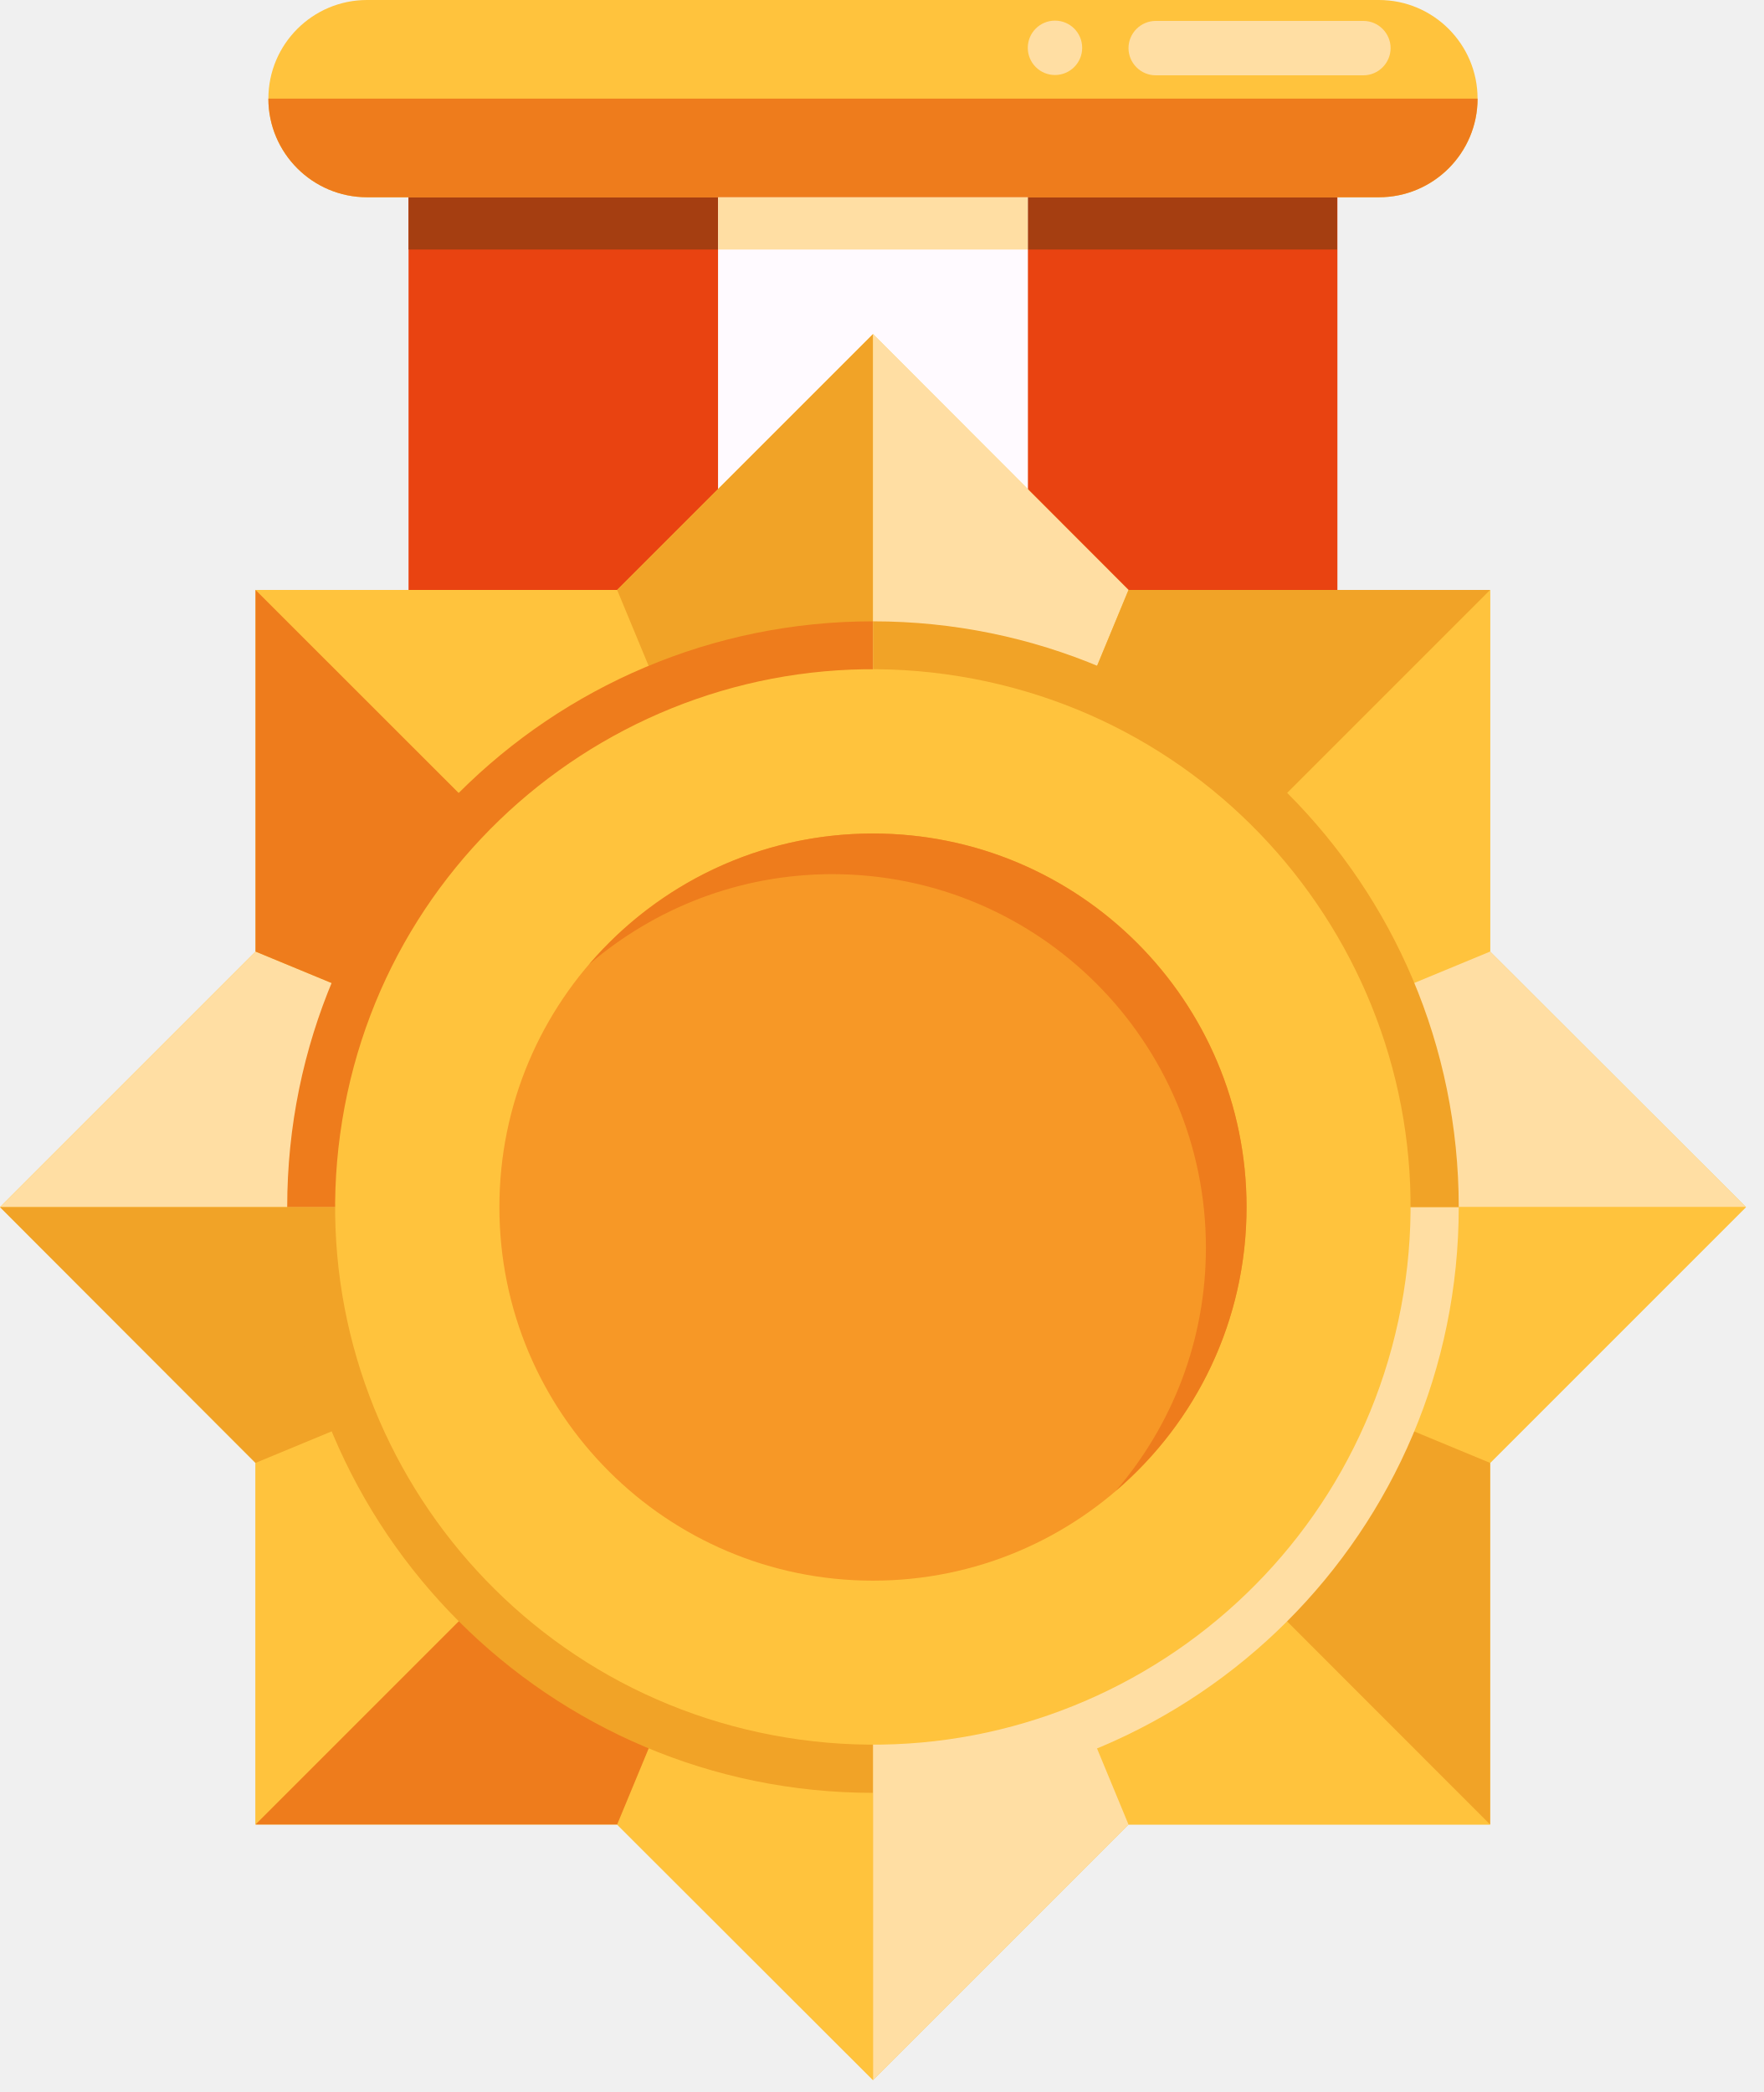
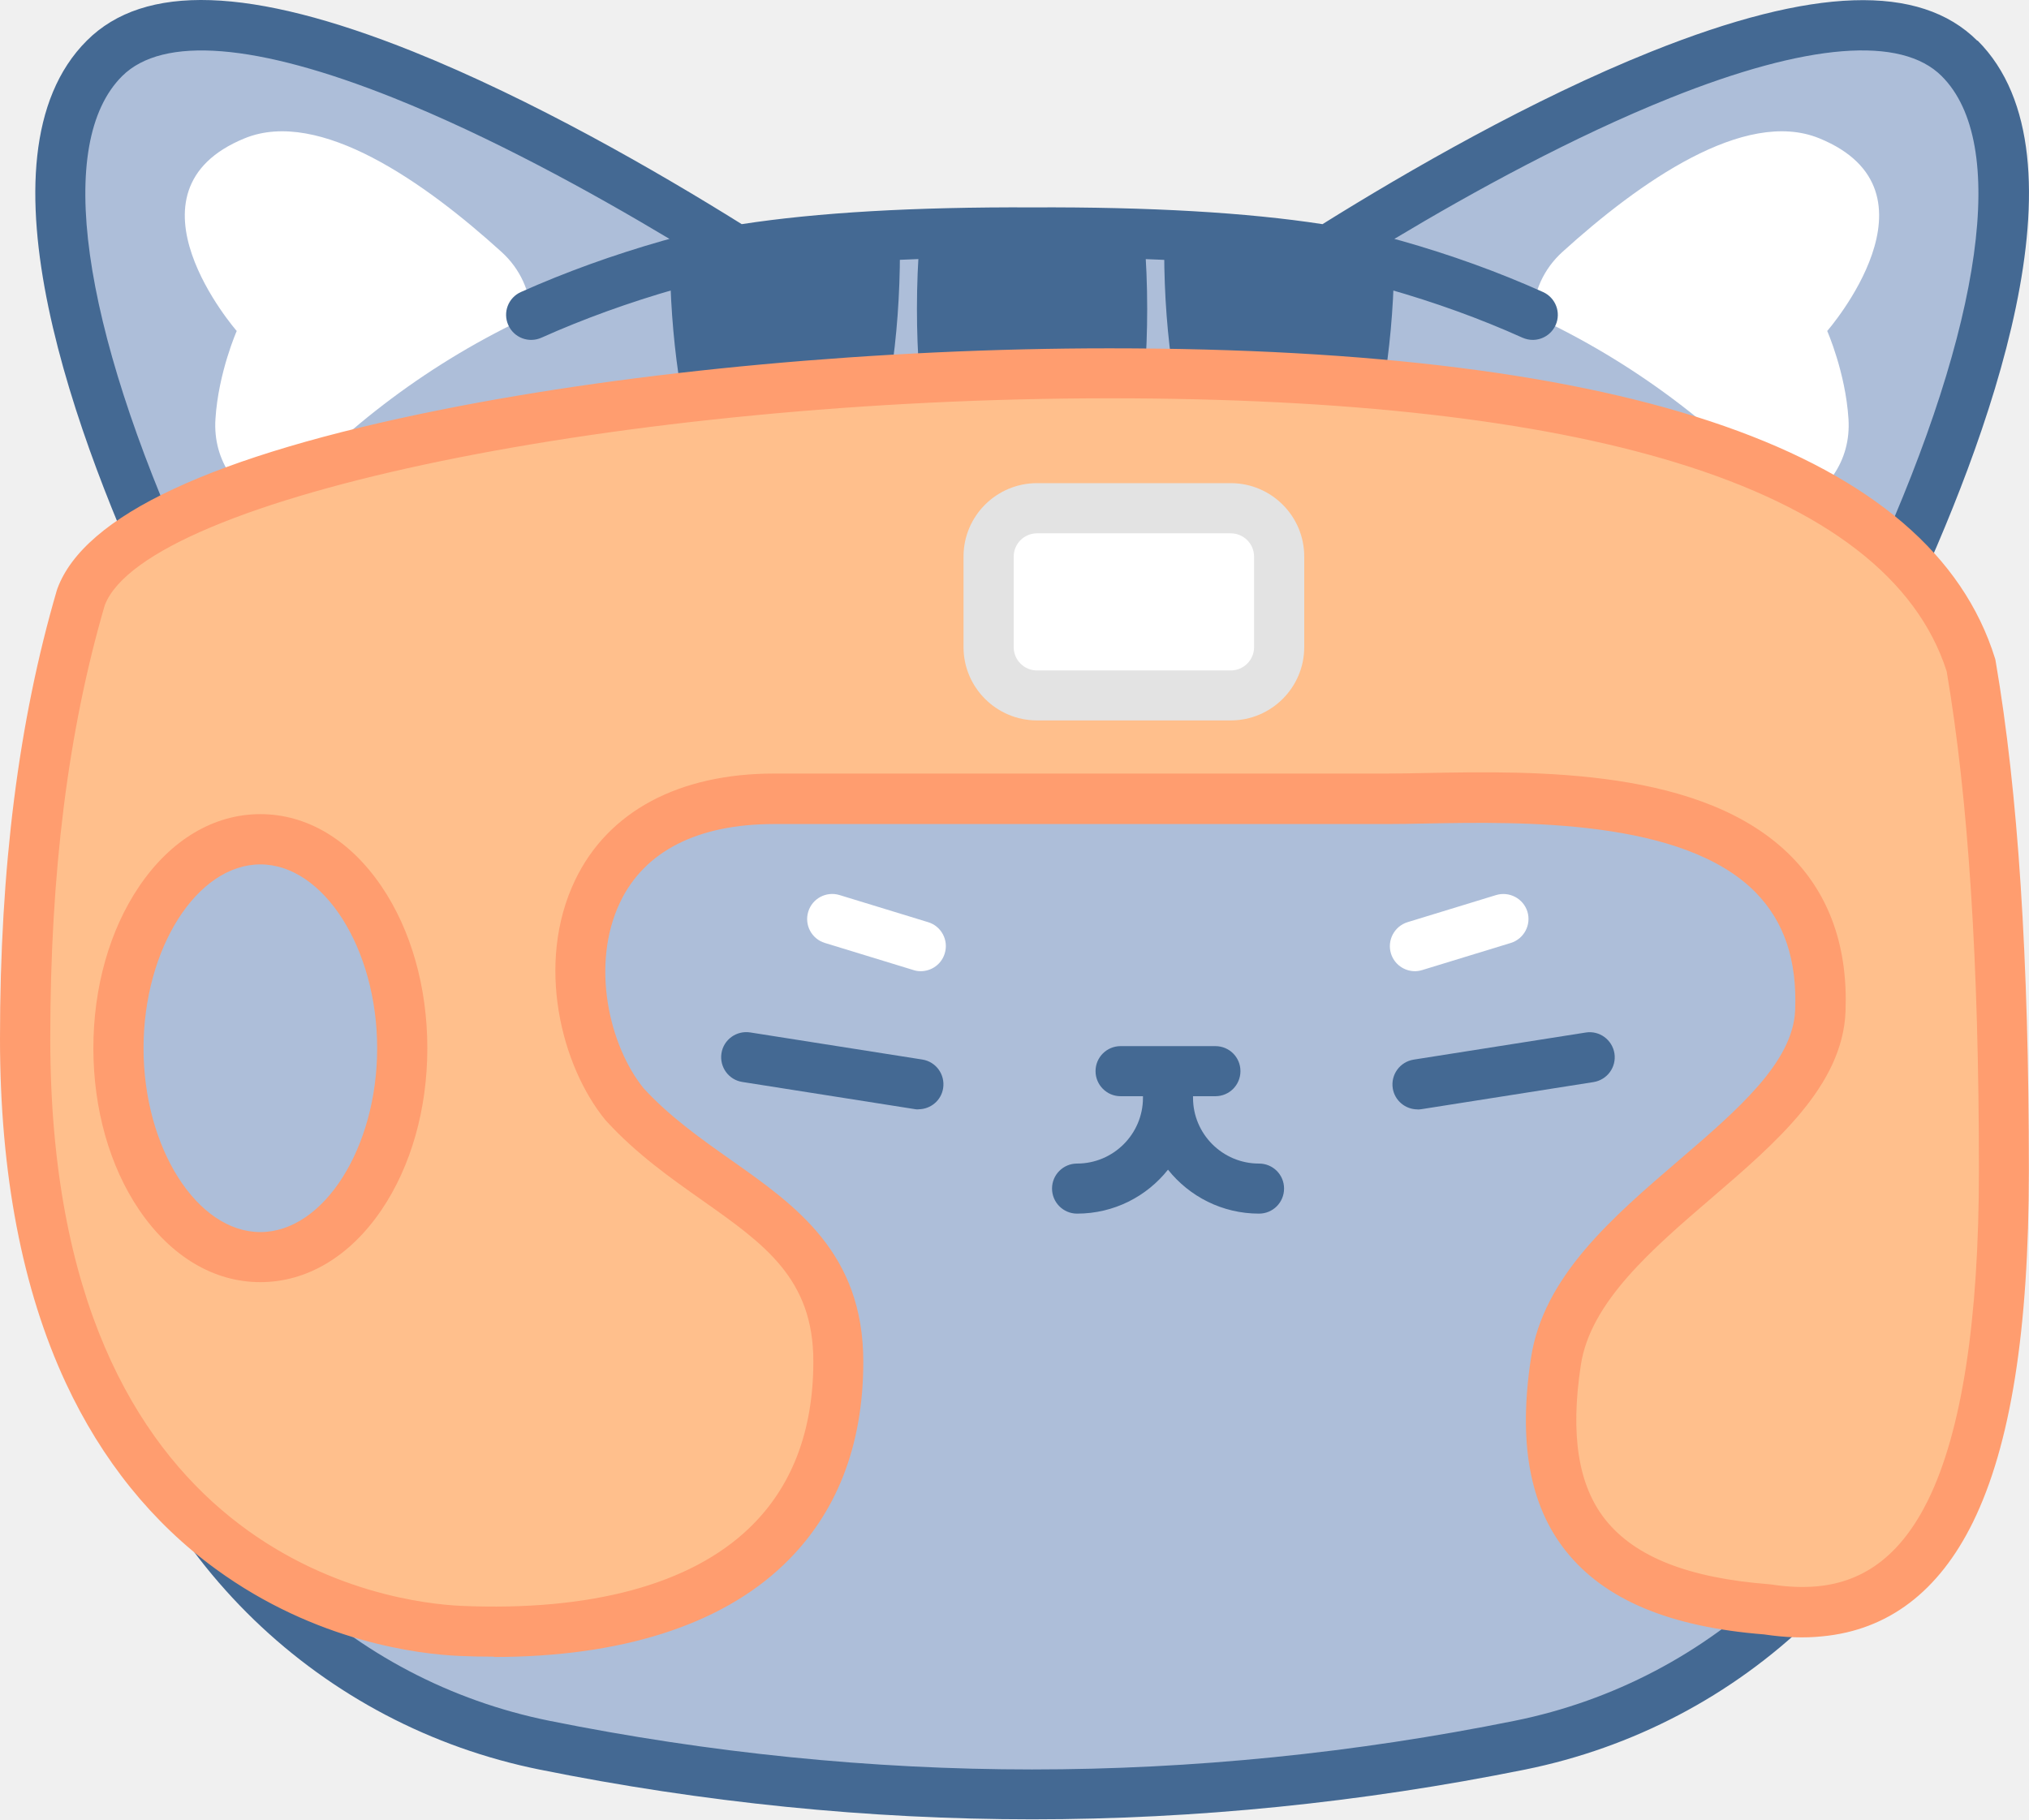
- <svg xmlns="http://www.w3.org/2000/svg" width="59" height="70" viewBox="0 0 59 70" fill="none">
-   <path d="M44.75 5.36H34.39V36.57H44.75V5.36Z" fill="#E94311" />
-   <path d="M24.03 5.36H13.67V36.57H24.03V5.36Z" fill="#E94311" />
-   <path d="M46.14 6.6H12.28C10.46 6.6 8.98 5.12 8.98 3.3C8.98 1.48 10.46 0 12.28 0H46.14C47.96 0 49.44 1.48 49.44 3.3C49.44 5.12 47.96 6.6 46.14 6.6Z" fill="#FFC33D" />
-   <path d="M44.74 6.6H13.67V8.35H44.74V6.6Z" fill="#A53E11" />
-   <path d="M34.39 5.36H24.03V36.57H34.39V5.36Z" fill="#FFFAFF" />
-   <path d="M34.39 6.6H24.03V8.35H34.39V6.6Z" fill="#FFDEA3" />
-   <path d="M49.44 3.3C49.44 5.12 47.96 6.6 46.14 6.6H12.28C10.46 6.6 8.98 5.12 8.98 3.3" fill="#EE7C1C" />
-   <path d="M49.86 48.95L58.42 40.39L49.86 31.84V19.74H37.76L29.21 11.18L20.65 19.74H8.55V31.84L0 40.39L8.55 48.95V61.05H20.65L29.21 69.6L37.76 61.05H49.86V48.95Z" fill="#FFC33D" />
-   <path d="M8.55 19.74L29.21 40.39L20.65 19.74H8.55Z" fill="#FFC33D" />
-   <path d="M29.21 11.18V40.39L20.65 19.74L29.21 11.18Z" fill="#F1A327" />
-   <path d="M0 40.39H29.21L8.55 31.84L0 40.39Z" fill="#FFDEA3" />
-   <path d="M8.55 19.74L29.21 40.39L8.55 31.84V19.74Z" fill="#EE7C1C" />
-   <path d="M49.86 19.74L29.21 40.39L49.86 31.84V19.74Z" fill="#FFC33D" />
-   <path d="M58.42 40.39H29.21L49.86 31.84L58.42 40.39Z" fill="#FFDEA3" />
-   <path d="M29.21 11.18V40.39L37.76 19.74L29.21 11.18Z" fill="#FFDEA3" />
-   <path d="M49.86 19.74L29.21 40.39L37.76 19.74H49.86Z" fill="#F1A327" />
-   <path d="M49.86 61.05L29.21 40.39L37.76 61.05H49.86Z" fill="#FFC33D" />
-   <path d="M29.21 69.6V40.39L37.76 61.05L29.21 69.6Z" fill="#FFDEA3" />
-   <path d="M58.42 40.39H29.21L49.86 48.95L58.42 40.39Z" fill="#FFC33D" />
-   <path d="M49.86 61.05L29.21 40.39L49.86 48.95V61.05Z" fill="#F1A327" />
-   <path d="M8.55 61.05L29.21 40.39L8.55 48.95V61.05Z" fill="#FFC33D" />
-   <path d="M0 40.39H29.21L8.55 48.95L0 40.39Z" fill="#F1A327" />
-   <path d="M29.21 69.6V40.39L20.65 61.05L29.21 69.6Z" fill="#FFC33D" />
-   <path d="M8.55 61.05L29.21 40.39L20.65 61.05H8.55Z" fill="#EE7C1C" />
-   <path d="M29.21 59.99C40.03 59.99 48.81 51.22 48.81 40.39H29.21V59.99Z" fill="#FFDEA3" />
-   <path d="M29.21 20.79C18.39 20.79 9.61 29.56 9.61 40.39H29.21V20.79Z" fill="#EE7C1C" />
-   <path d="M29.21 20.79V40.39H48.81C48.81 29.57 40.04 20.79 29.21 20.79Z" fill="#F1A327" />
-   <path d="M9.61 40.39C9.61 51.21 18.38 59.99 29.21 59.99V40.39H9.61Z" fill="#F1A327" />
-   <path d="M46.961 43.283C48.561 33.477 41.909 24.231 32.104 22.63C22.298 21.03 13.051 27.682 11.451 37.487C9.85 47.293 16.502 56.54 26.308 58.14C36.114 59.741 45.36 53.089 46.961 43.283Z" fill="#FFC33D" />
-   <path d="M29.21 52.89C36.114 52.89 41.71 47.294 41.71 40.39C41.71 33.486 36.114 27.89 29.21 27.89C22.306 27.89 16.71 33.486 16.71 40.39C16.71 47.294 22.306 52.89 29.21 52.89Z" fill="#F79826" />
-   <path d="M29.21 27.89C25.41 27.89 22.01 29.59 19.72 32.26C21.91 30.39 24.74 29.25 27.85 29.25C34.75 29.25 40.35 34.85 40.35 41.75C40.35 44.85 39.22 47.69 37.34 49.88C40.02 47.59 41.71 44.19 41.71 40.39C41.71 33.49 36.11 27.89 29.21 27.89Z" fill="#EE7C1C" />
-   <path d="M45.62 2.52H38.67C38.17 2.52 37.76 2.11 37.76 1.61C37.76 1.11 38.17 0.7 38.67 0.7H45.62C46.12 0.7 46.53 1.11 46.53 1.61C46.53 2.11 46.12 2.52 45.62 2.52Z" fill="#FFDEA3" />
-   <path d="M35.3 2.51C35.803 2.51 36.21 2.103 36.21 1.6C36.21 1.097 35.803 0.69 35.3 0.69C34.797 0.69 34.39 1.097 34.39 1.6C34.39 2.103 34.797 2.51 35.3 2.51Z" fill="#FFDEA3" />
+ <svg xmlns="http://www.w3.org/2000/svg" width="223" height="200" viewBox="0 0 223 200" fill="none">
+   <path d="M215.371 6.425C202.951 -5.974 163.368 16.588 145.934 27.527C137.309 26.09 126.177 25.51 113.432 25.568C100.686 25.51 89.555 26.101 80.918 27.527C63.483 16.576 23.901 -5.962 11.48 6.425C-0.847 18.732 13.233 52.533 20.465 67.597C11.91 82.013 8.787 97.807 8.787 111.411C8.787 123.173 10.192 134.911 13.013 146.661C18.526 169.582 36.681 187.184 59.815 191.865C77.691 195.469 95.556 197.277 113.432 197.277C131.308 197.277 149.172 195.469 167.048 191.865C190.194 187.184 208.337 169.582 213.851 146.661C216.671 134.911 218.076 123.173 218.076 111.411C218.076 97.818 214.953 82.024 206.41 67.609C213.619 52.568 227.722 18.743 215.383 6.425H215.371Z" fill="#ADBED9" />
+   <path d="M126.083 33.958C126.083 53.426 120.407 69.185 113.442 69.185C106.478 69.185 100.778 53.414 100.778 33.958C100.778 31.293 100.883 28.697 101.092 26.206C109.322 25.835 117.54 25.835 125.77 26.218C125.979 28.709 126.083 31.305 126.083 33.958Z" fill="#446993" />
+   <path d="M98.91 27.562C98.91 47.006 93.257 62.789 86.269 62.789C79.281 62.789 74.023 48.107 73.64 29.624C77.981 28.489 82.473 27.689 87.082 27.226C91.028 26.843 94.963 26.53 98.91 26.322C98.921 26.739 98.921 27.145 98.921 27.562H98.91Z" fill="#446993" />
+   <path d="M153.222 29.474C152.862 48.026 147.337 62.8 140.593 62.8C133.849 62.8 127.952 47.018 127.952 27.573C127.952 27.156 127.952 26.751 127.964 26.334C132.491 26.577 137.029 26.948 141.545 27.423C145.526 27.84 149.427 28.535 153.222 29.474Z" fill="#446993" />
+   <path d="M200.815 36.368C200.815 36.368 202.834 40.934 203.159 46.044C203.473 50.772 200.617 54.376 196.891 55.882C189.056 46.983 179.375 39.717 168.452 34.665C168.557 32.104 169.636 29.578 171.726 27.689C180.118 20.076 191.714 11.86 199.932 15.197C214.233 21.026 200.826 36.38 200.826 36.38L200.815 36.368Z" fill="white" />
+   <path d="M26.025 36.368C26.025 36.368 24.005 40.934 23.68 46.044C23.366 50.772 26.222 54.376 29.948 55.882C37.783 46.983 47.464 39.717 58.387 34.665C58.283 32.104 57.203 29.578 55.114 27.689C46.721 20.076 35.125 11.86 26.907 15.197C12.606 21.026 26.013 36.38 26.013 36.38L26.025 36.368Z" fill="white" />
+   <path d="M217.321 4.479C210.995 -1.837 199.282 -1.454 181.511 5.661C168.371 10.921 154.755 18.778 145.352 24.641C137.088 23.367 126.409 22.741 113.454 22.799C100.477 22.741 89.786 23.367 81.521 24.641C72.107 18.766 58.468 10.91 45.351 5.649C27.58 -1.466 15.868 -1.86 9.541 4.467C-3.332 17.318 8.578 48.86 17.353 67.435C7.789 84.214 6.047 101.237 6.047 111.388C6.047 123.323 7.498 135.398 10.354 147.275C13.186 159.037 19.257 169.686 27.905 178.053C36.576 186.431 47.429 192.132 59.292 194.531C77.261 198.158 95.474 200 113.454 200C131.435 200 149.647 198.158 167.616 194.531C179.479 192.132 190.333 186.431 199.004 178.053C207.663 169.686 213.734 159.037 216.555 147.275C219.41 135.398 220.85 123.323 220.85 111.388C220.85 101.237 219.108 84.214 209.544 67.435C218.307 48.848 230.205 17.295 217.344 4.455L217.321 4.479ZM211.157 146.012C208.569 156.766 203.032 166.476 195.127 174.124C187.21 181.772 177.309 186.975 166.49 189.165C148.881 192.723 131.028 194.519 113.419 194.519C95.81 194.519 77.958 192.711 60.36 189.165C49.53 186.975 39.629 181.772 31.712 174.124C23.807 166.488 18.27 156.766 15.682 146.012C12.931 134.552 11.538 122.906 11.538 111.411C11.538 98.63 14.463 74.226 34.08 54.445C35.148 53.368 35.148 51.618 34.057 50.552C32.977 49.486 31.225 49.497 30.157 50.575C26.535 54.225 23.459 58.026 20.824 61.873C8.868 35.534 6.071 15.707 13.418 8.372C17.887 3.911 28.207 4.745 43.274 10.771C53.871 15.012 64.876 21.049 73.582 26.264C73.338 26.333 73.094 26.391 72.862 26.461C67.371 28.025 62.125 29.925 57.249 32.104C55.856 32.73 55.241 34.352 55.868 35.743C56.495 37.133 58.12 37.747 59.513 37.121C64.144 35.047 69.147 33.24 74.371 31.745C82.705 29.381 95.845 28.222 113.431 28.303C130.982 28.234 144.134 29.381 152.468 31.745C157.703 33.228 162.695 35.036 167.326 37.121C167.698 37.284 168.081 37.365 168.452 37.365C169.508 37.365 170.507 36.762 170.971 35.743C171.598 34.352 170.971 32.73 169.59 32.104C164.714 29.914 159.468 28.014 153.977 26.461C153.745 26.391 153.49 26.333 153.246 26.264C161.94 21.049 172.944 15.024 183.554 10.771C198.621 4.734 208.952 3.911 213.409 8.372C220.745 15.696 217.948 35.522 206.015 61.873C203.38 58.026 200.304 54.225 196.682 50.575C195.614 49.497 193.861 49.486 192.782 50.552C191.702 51.618 191.691 53.368 192.759 54.445C212.376 74.226 215.301 98.63 215.301 111.411C215.301 122.918 213.908 134.552 211.157 146.012Z" fill="#446993" />
+   <path d="M155.51 106.765C154.326 106.765 153.235 106 152.875 104.818C152.434 103.369 153.246 101.828 154.697 101.376L164.425 98.398C165.876 97.958 167.419 98.769 167.872 100.217C168.313 101.666 167.501 103.207 166.05 103.659L156.322 106.637C156.055 106.718 155.777 106.765 155.51 106.765Z" fill="white" />
+   <path d="M101.197 106.764C100.93 106.764 100.651 106.73 100.384 106.637L90.657 103.659C89.206 103.219 88.382 101.677 88.834 100.217C89.275 98.769 90.819 97.946 92.282 98.398L102.009 101.376C103.46 101.816 104.284 103.358 103.831 104.818C103.472 106 102.381 106.764 101.197 106.764Z" fill="white" />
+   <path d="M138.365 127.912C134.372 127.912 131.121 124.668 131.121 120.681C131.121 120.624 131.121 120.566 131.121 120.508H133.582C135.103 120.508 136.333 119.279 136.333 117.75C136.333 116.22 135.103 115.003 133.582 115.003H123.158C121.638 115.003 120.407 116.232 120.407 117.75C120.407 119.268 121.638 120.508 123.158 120.508H125.619C125.619 120.508 125.619 120.624 125.619 120.681C125.619 124.668 122.369 127.912 118.376 127.912C116.855 127.912 115.625 129.141 115.625 130.659C115.625 132.177 116.855 133.416 118.376 133.416C122.427 133.416 126.037 131.528 128.37 128.584C130.715 131.528 134.325 133.416 138.376 133.416C139.897 133.416 141.127 132.188 141.127 130.659C141.127 129.129 139.897 127.912 138.376 127.912H138.365Z" fill="#446993" />
+   <path d="M220.246 128.677C220.246 146.835 218.018 158.689 214.373 166.129C210.716 173.557 205.679 176.593 200.06 177.137C198.18 177.334 196.23 177.23 194.233 176.929C172.863 175.272 168.789 164.194 171.006 149.674C173.409 133.903 199.515 125.062 200.072 111.145C201.117 84.527 166.549 87.818 152.376 87.818H85.108C60.337 87.818 61.672 114.621 68.683 121.423C78.237 130.102 92.143 134.077 92.143 149.674C92.143 170.185 76.437 180.428 50.564 179.304C47.174 179.153 2.763 177.207 2.763 114.192C2.763 102.477 3.459 84.284 8.892 65.686C14.37 50.726 72.642 41.05 121.952 41.05C171.261 41.05 209.254 49.52 216.625 73.183C219.074 87.552 220.235 105.49 220.235 128.689L220.246 128.677Z" fill="#FFBF8C" />
+   <path d="M54.29 182.12C53.036 182.12 51.759 182.097 50.447 182.039C46.071 181.842 34.742 180.521 23.738 172.502C16.738 167.404 11.19 160.52 7.243 152.05C2.438 141.737 0 128.99 0 114.181C0 95.397 2.043 79.278 6.245 64.898C6.257 64.84 6.28 64.782 6.303 64.724C9.251 56.67 23.424 50.054 48.439 45.048C69.891 40.749 96.693 38.292 121.951 38.292C179.48 38.292 212.214 49.752 219.26 72.36C219.294 72.476 219.329 72.592 219.341 72.719C221.802 87.112 222.986 105.42 222.986 128.689C222.986 146.244 220.978 158.898 216.834 167.346C213.084 174.97 207.524 179.188 200.304 179.884C198.319 180.092 196.218 180.023 193.897 179.675C183.473 178.852 176.346 175.851 172.097 170.509C168.104 165.492 166.85 158.539 168.267 149.269C169.625 140.334 177.193 133.834 184.517 127.553C190.971 122.014 197.066 116.776 197.298 111.052C197.518 105.536 196.09 101.307 192.956 98.108C185.005 90.008 167.292 90.333 156.717 90.53C155.15 90.565 153.664 90.588 152.352 90.588H85.085C76.681 90.588 70.819 93.566 68.138 99.221C64.911 106.023 66.919 114.922 70.749 119.65C73.651 122.802 77.064 125.201 80.361 127.53C87.5 132.559 94.882 137.773 94.882 149.697C94.882 158.956 91.934 166.465 86.118 172.027C79.153 178.69 68.184 182.155 54.266 182.155L54.29 182.12ZM11.515 66.531C7.475 80.379 5.525 95.965 5.525 114.169C5.525 171.587 43.146 176.187 50.68 176.535C64.899 177.149 75.845 174.206 82.323 168.006C87.012 163.522 89.392 157.357 89.392 149.651C89.392 140.566 84.017 136.777 77.203 131.968C73.651 129.465 69.972 126.869 66.652 123.254C66.617 123.219 66.582 123.173 66.547 123.138C61.672 117.193 58.84 105.942 63.181 96.811C66.791 89.221 74.58 85.037 85.108 85.037H152.376C153.641 85.037 155.092 85.014 156.647 84.979C168.859 84.748 187.315 84.412 196.926 94.203C201.117 98.479 203.113 104.204 202.835 111.214C202.51 119.337 195.208 125.606 188.139 131.678C181.581 137.31 174.79 143.139 173.745 150.057C172.573 157.739 173.455 163.29 176.438 167.056C179.7 171.158 185.585 173.476 194.454 174.159C194.523 174.159 194.593 174.171 194.663 174.182C196.555 174.472 198.226 174.53 199.782 174.379C205.063 173.87 209.022 170.764 211.912 164.901C215.615 157.334 217.495 145.132 217.495 128.665C217.495 105.803 216.334 87.853 213.955 73.809C210.693 63.623 200.687 55.894 184.216 50.853C168.882 46.16 147.93 43.785 121.963 43.785C68.637 43.785 16.088 54.619 11.515 66.531Z" fill="#FF9D6F" />
+   <path d="M135.265 55.882H113.977C111.04 55.882 108.66 58.258 108.66 61.19V71.144C108.66 74.075 111.04 76.451 113.977 76.451H135.265C138.201 76.451 140.582 74.075 140.582 71.144V61.19C140.582 58.258 138.201 55.882 135.265 55.882Z" fill="white" />
+   <path d="M135.265 79.197H113.976C109.519 79.197 105.897 75.582 105.897 71.132V61.178C105.897 56.728 109.519 53.113 113.976 53.113H135.265C139.723 53.113 143.344 56.728 143.344 61.178V71.132C143.344 75.582 139.723 79.197 135.265 79.197ZM113.976 58.629C112.56 58.629 111.411 59.776 111.411 61.19V71.143C111.411 72.557 112.56 73.704 113.976 73.704H135.265C136.681 73.704 137.831 72.557 137.831 71.143V61.19C137.831 59.776 136.681 58.629 135.265 58.629H113.976Z" fill="#E3E3E3" />
+   <path d="M100.93 121.956C100.79 121.956 100.639 121.956 100.5 121.921L81.591 118.943C80.082 118.711 79.061 117.298 79.293 115.791C79.525 114.285 80.941 113.265 82.45 113.497L101.359 116.475C102.868 116.707 103.89 118.12 103.657 119.627C103.448 120.982 102.276 121.944 100.941 121.944L100.93 121.956Z" fill="#446993" />
+   <path d="M155.788 121.956C154.453 121.956 153.281 120.982 153.072 119.638C152.84 118.132 153.861 116.73 155.37 116.486L174.279 113.508C175.788 113.265 177.193 114.296 177.437 115.803C177.669 117.309 176.647 118.711 175.138 118.955L156.229 121.933C156.078 121.956 155.939 121.967 155.8 121.967L155.788 121.956Z" fill="#446993" />
+   <path d="M28.614 138.202C37.23 138.202 44.214 127.919 44.214 115.235C44.214 102.551 37.23 92.268 28.614 92.268C19.997 92.268 13.013 102.551 13.013 115.235C13.013 127.919 19.997 138.202 28.614 138.202Z" fill="#ADBED9" />
+   <path d="M28.614 140.948C23.506 140.948 18.782 138.133 15.3 133.011C12.049 128.225 10.262 121.91 10.262 115.224C10.262 108.537 12.049 102.234 15.3 97.436C18.77 92.314 23.506 89.499 28.614 89.499C33.721 89.499 38.445 92.314 41.928 97.436C45.178 102.222 46.966 108.537 46.966 115.224C46.966 121.91 45.178 128.213 41.928 133.011C38.457 138.133 33.721 140.948 28.614 140.948ZM28.614 95.026C21.649 95.026 15.775 104.285 15.775 115.235C15.775 126.186 21.661 135.444 28.614 135.444C35.567 135.444 41.452 126.186 41.452 115.235C41.452 104.285 35.567 95.026 28.614 95.026Z" fill="#FF9D6F" />
</svg>
